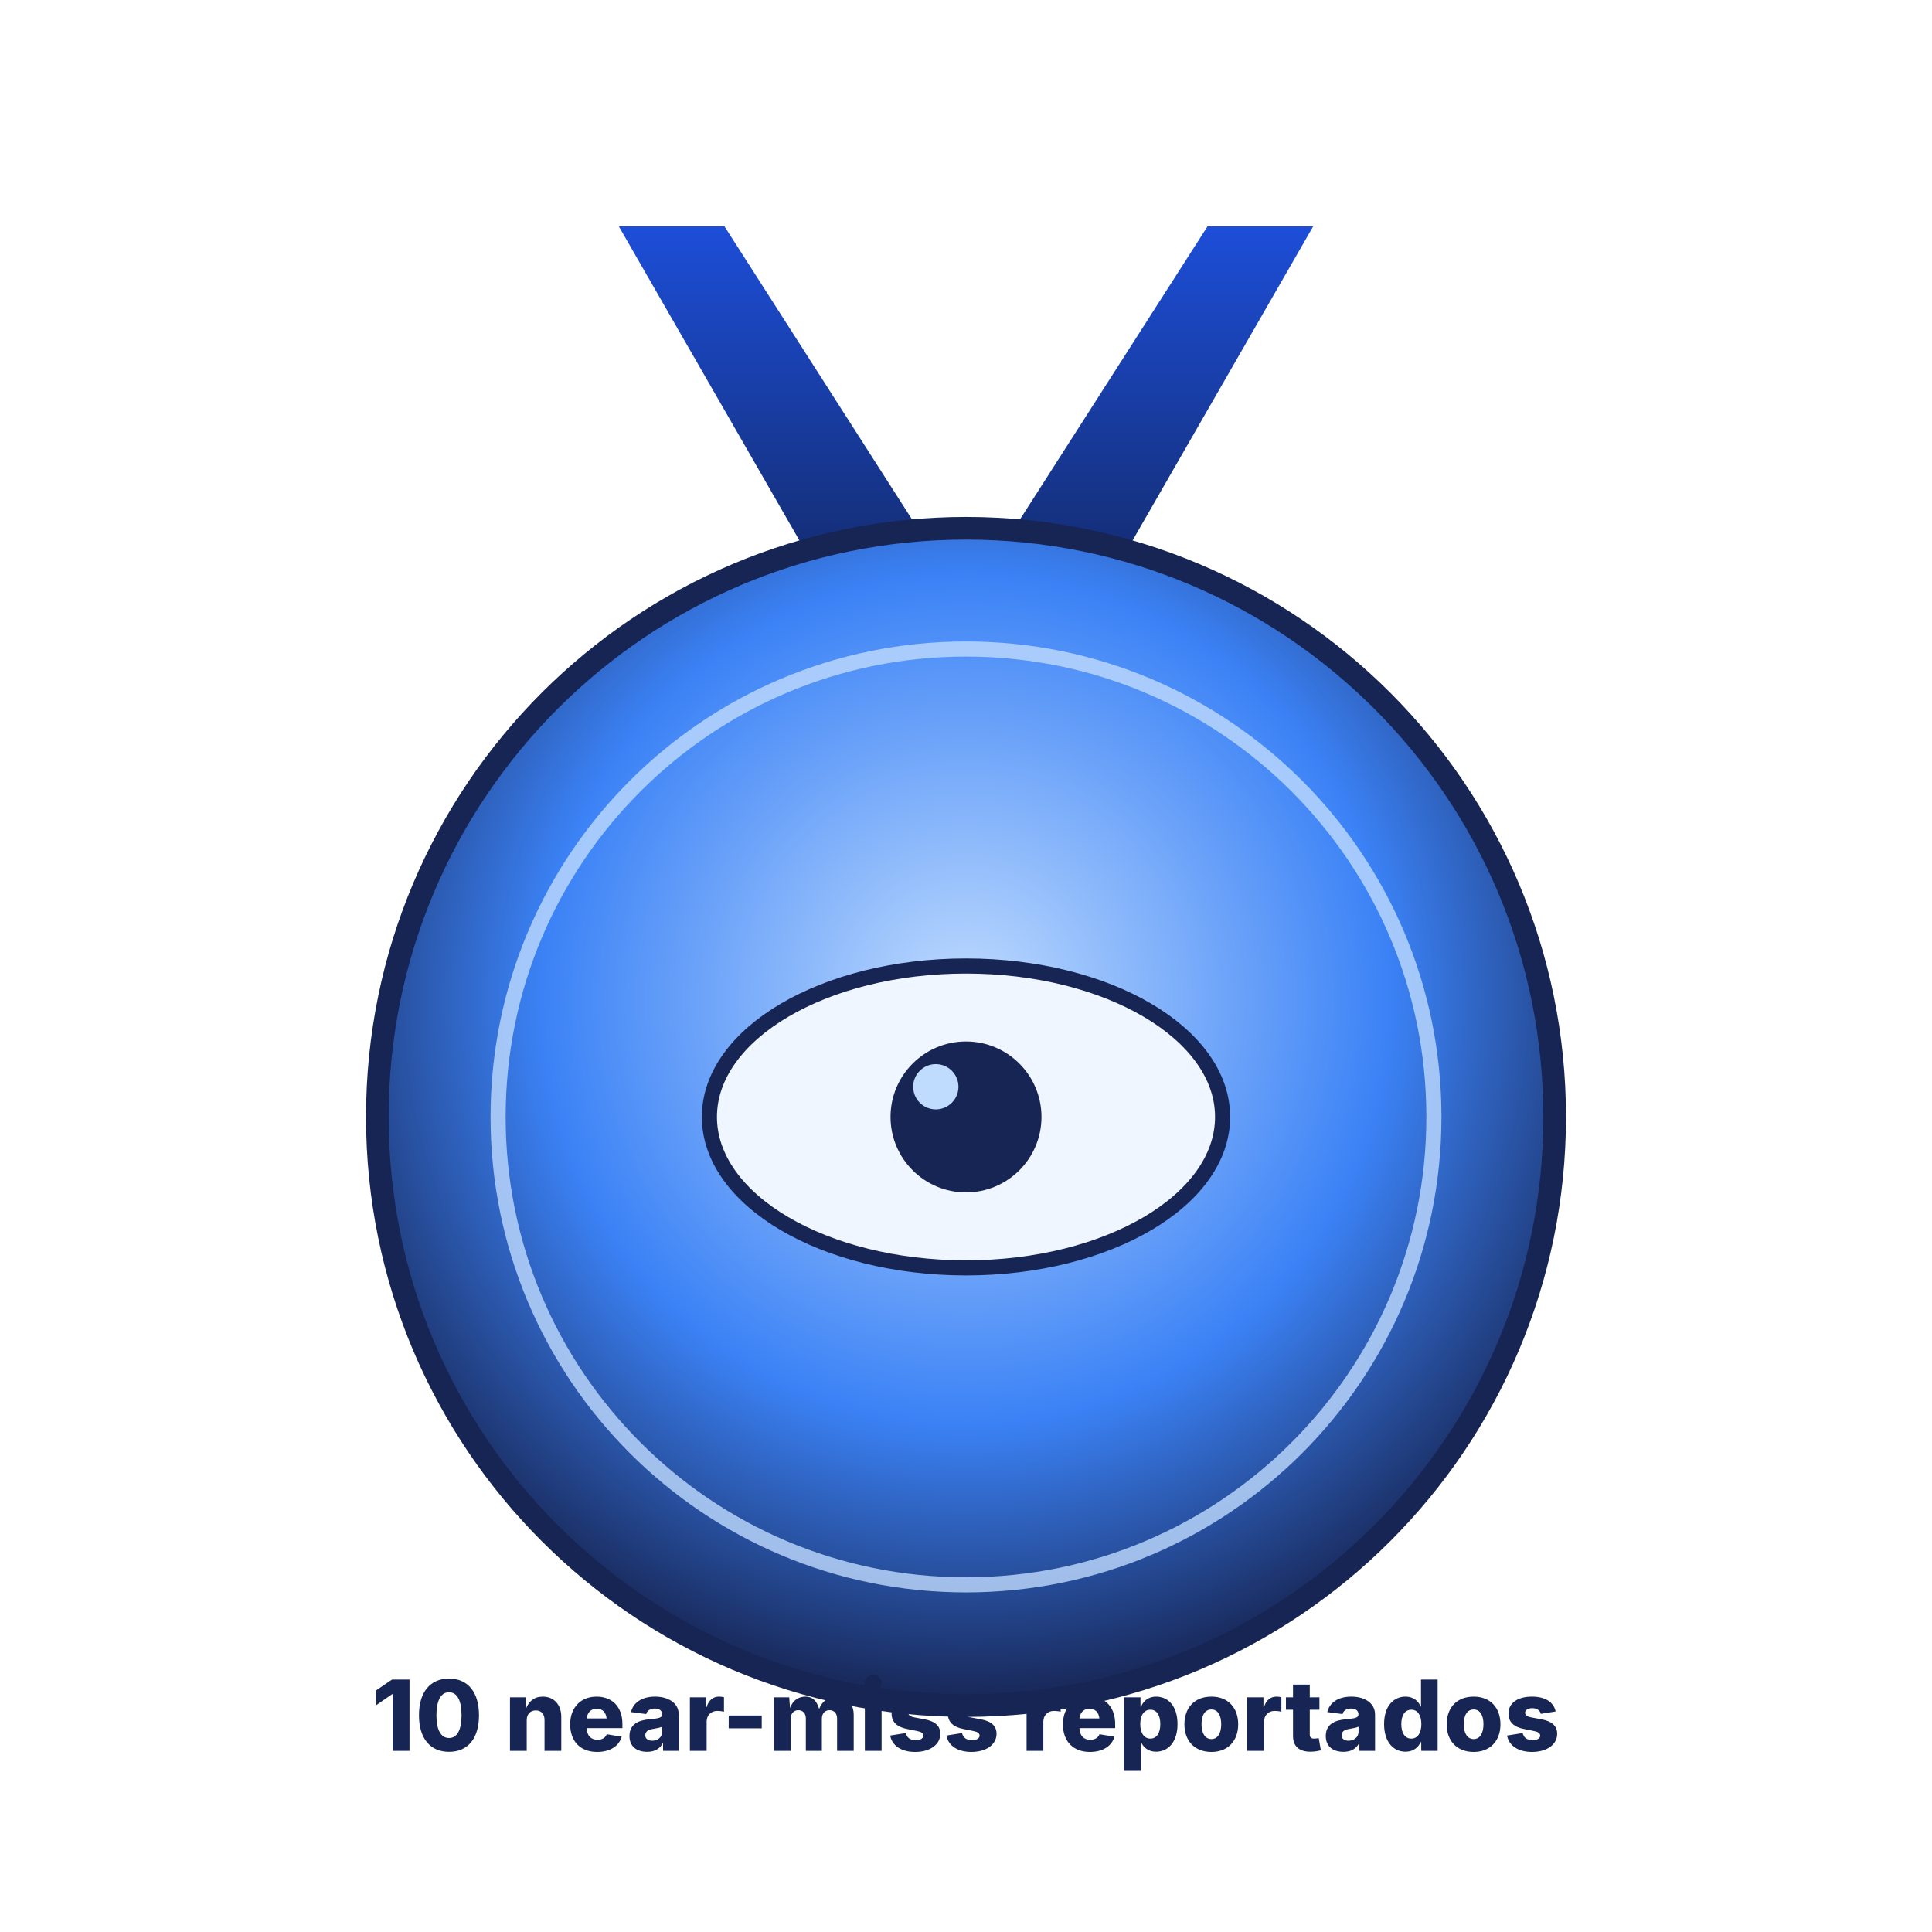
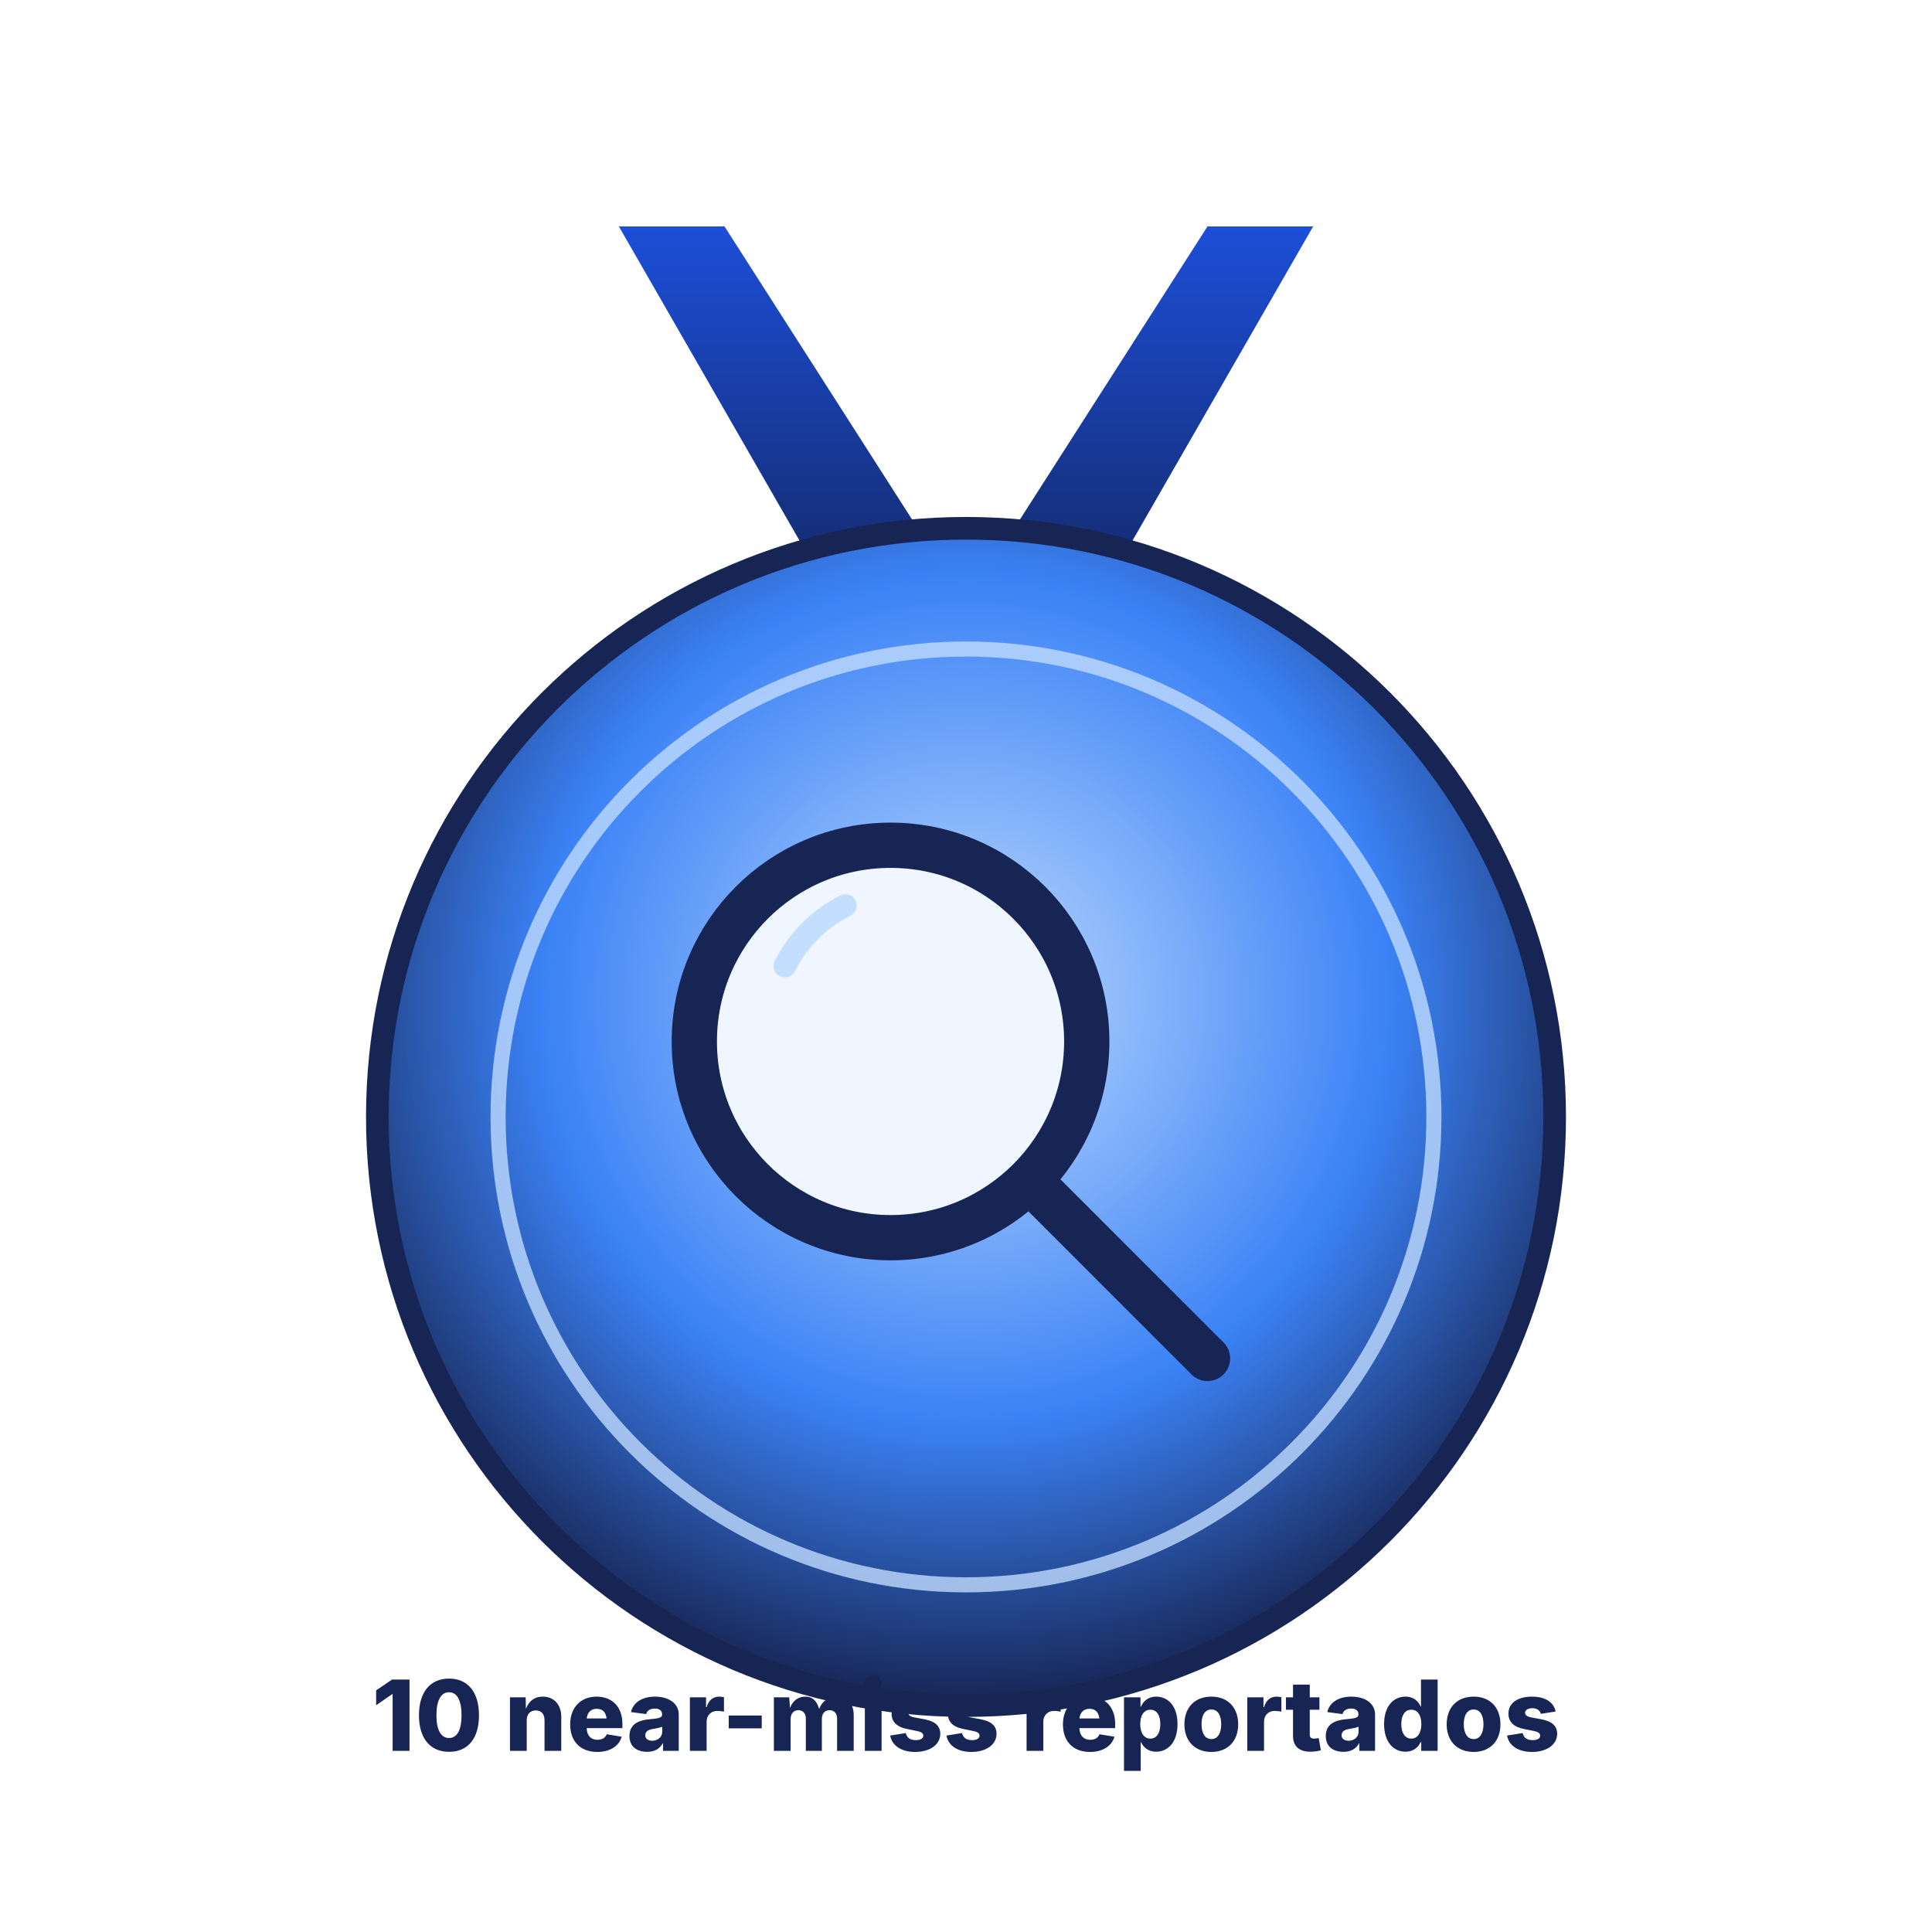
<svg xmlns="http://www.w3.org/2000/svg" viewBox="0 0 256 256" width="256" height="256" role="img" aria-label="10 near-miss reportados">
  <defs>
    <radialGradient id="g5" cx="50%" cy="40%" r="60%">
      <stop offset="0%" stop-color="#bfdbfe" />
      <stop offset="60%" stop-color="#3b82f6" />
      <stop offset="100%" stop-color="#172554" />
    </radialGradient>
    <linearGradient id="ribbon5" x1="0" x2="0" y1="0" y2="1">
      <stop offset="0%" stop-color="#1d4ed8" />
      <stop offset="100%" stop-color="#0c1224" />
    </linearGradient>
  </defs>
  <path d="M82 30 L128 110 L174 30 L160 30 L128 80 L96 30 Z" fill="url(#ribbon5)" />
  <circle cx="128" cy="148" r="78" fill="url(#g5)" stroke="#172554" stroke-width="3" />
  <circle cx="128" cy="148" r="62" fill="none" stroke="#bfdbfe" stroke-width="2" opacity="0.8" />
-   <ellipse cx="128" cy="148" rx="34" ry="20" fill="#eff6ff" stroke="#172554" stroke-width="2" />
-   <circle cx="128" cy="148" r="10" fill="#172554" />
-   <circle cx="124" cy="144" r="3" fill="#bfdbfe" />
+   <g stroke="#172554" stroke-width="6" stroke-linecap="round" stroke-linejoin="round">
+     <circle cx="118" cy="138" r="26" fill="#eff6ff" />
+     <path d="M104 128 a18 18 0 0 1 8 -8" stroke="#bfdbfe" stroke-width="3" opacity="0.9" fill="none" />
+     <line x1="138" y1="158" x2="160" y2="180" fill="none" />
+   </g>
  <text x="128" y="232" text-anchor="middle" font-family="Inter, system-ui, sans-serif" font-weight="800" font-size="13" fill="#172554">10 near-miss reportados</text>
</svg>
